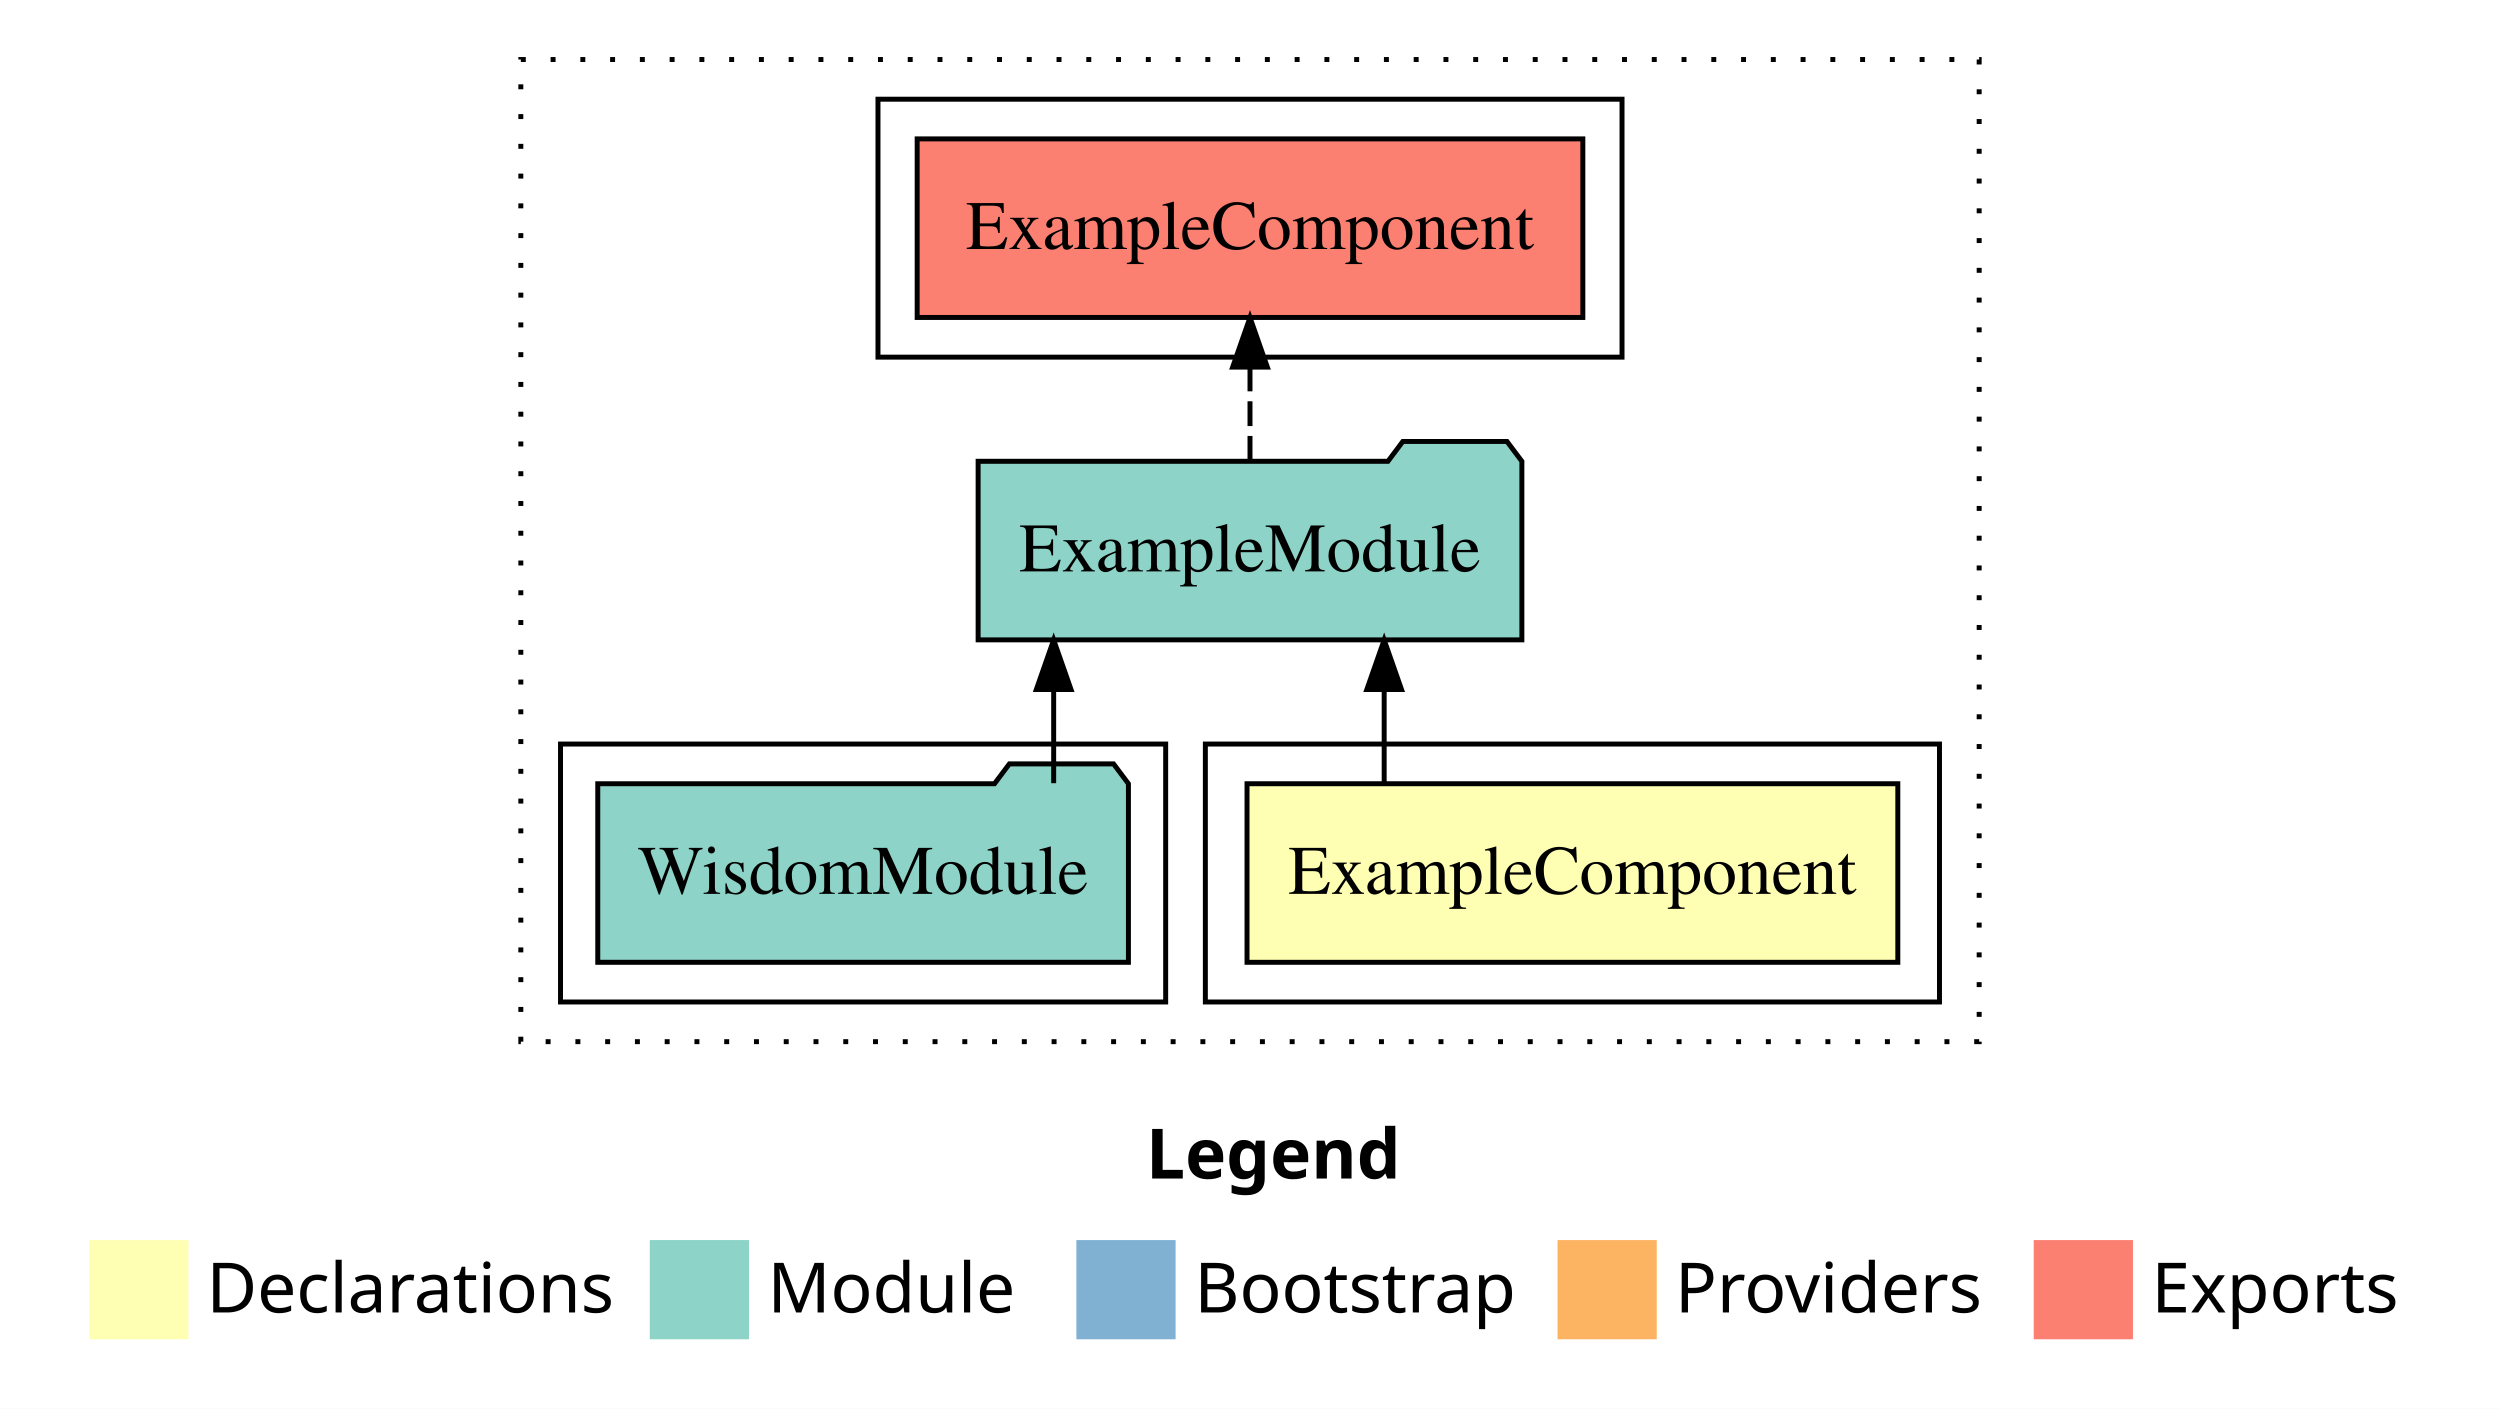
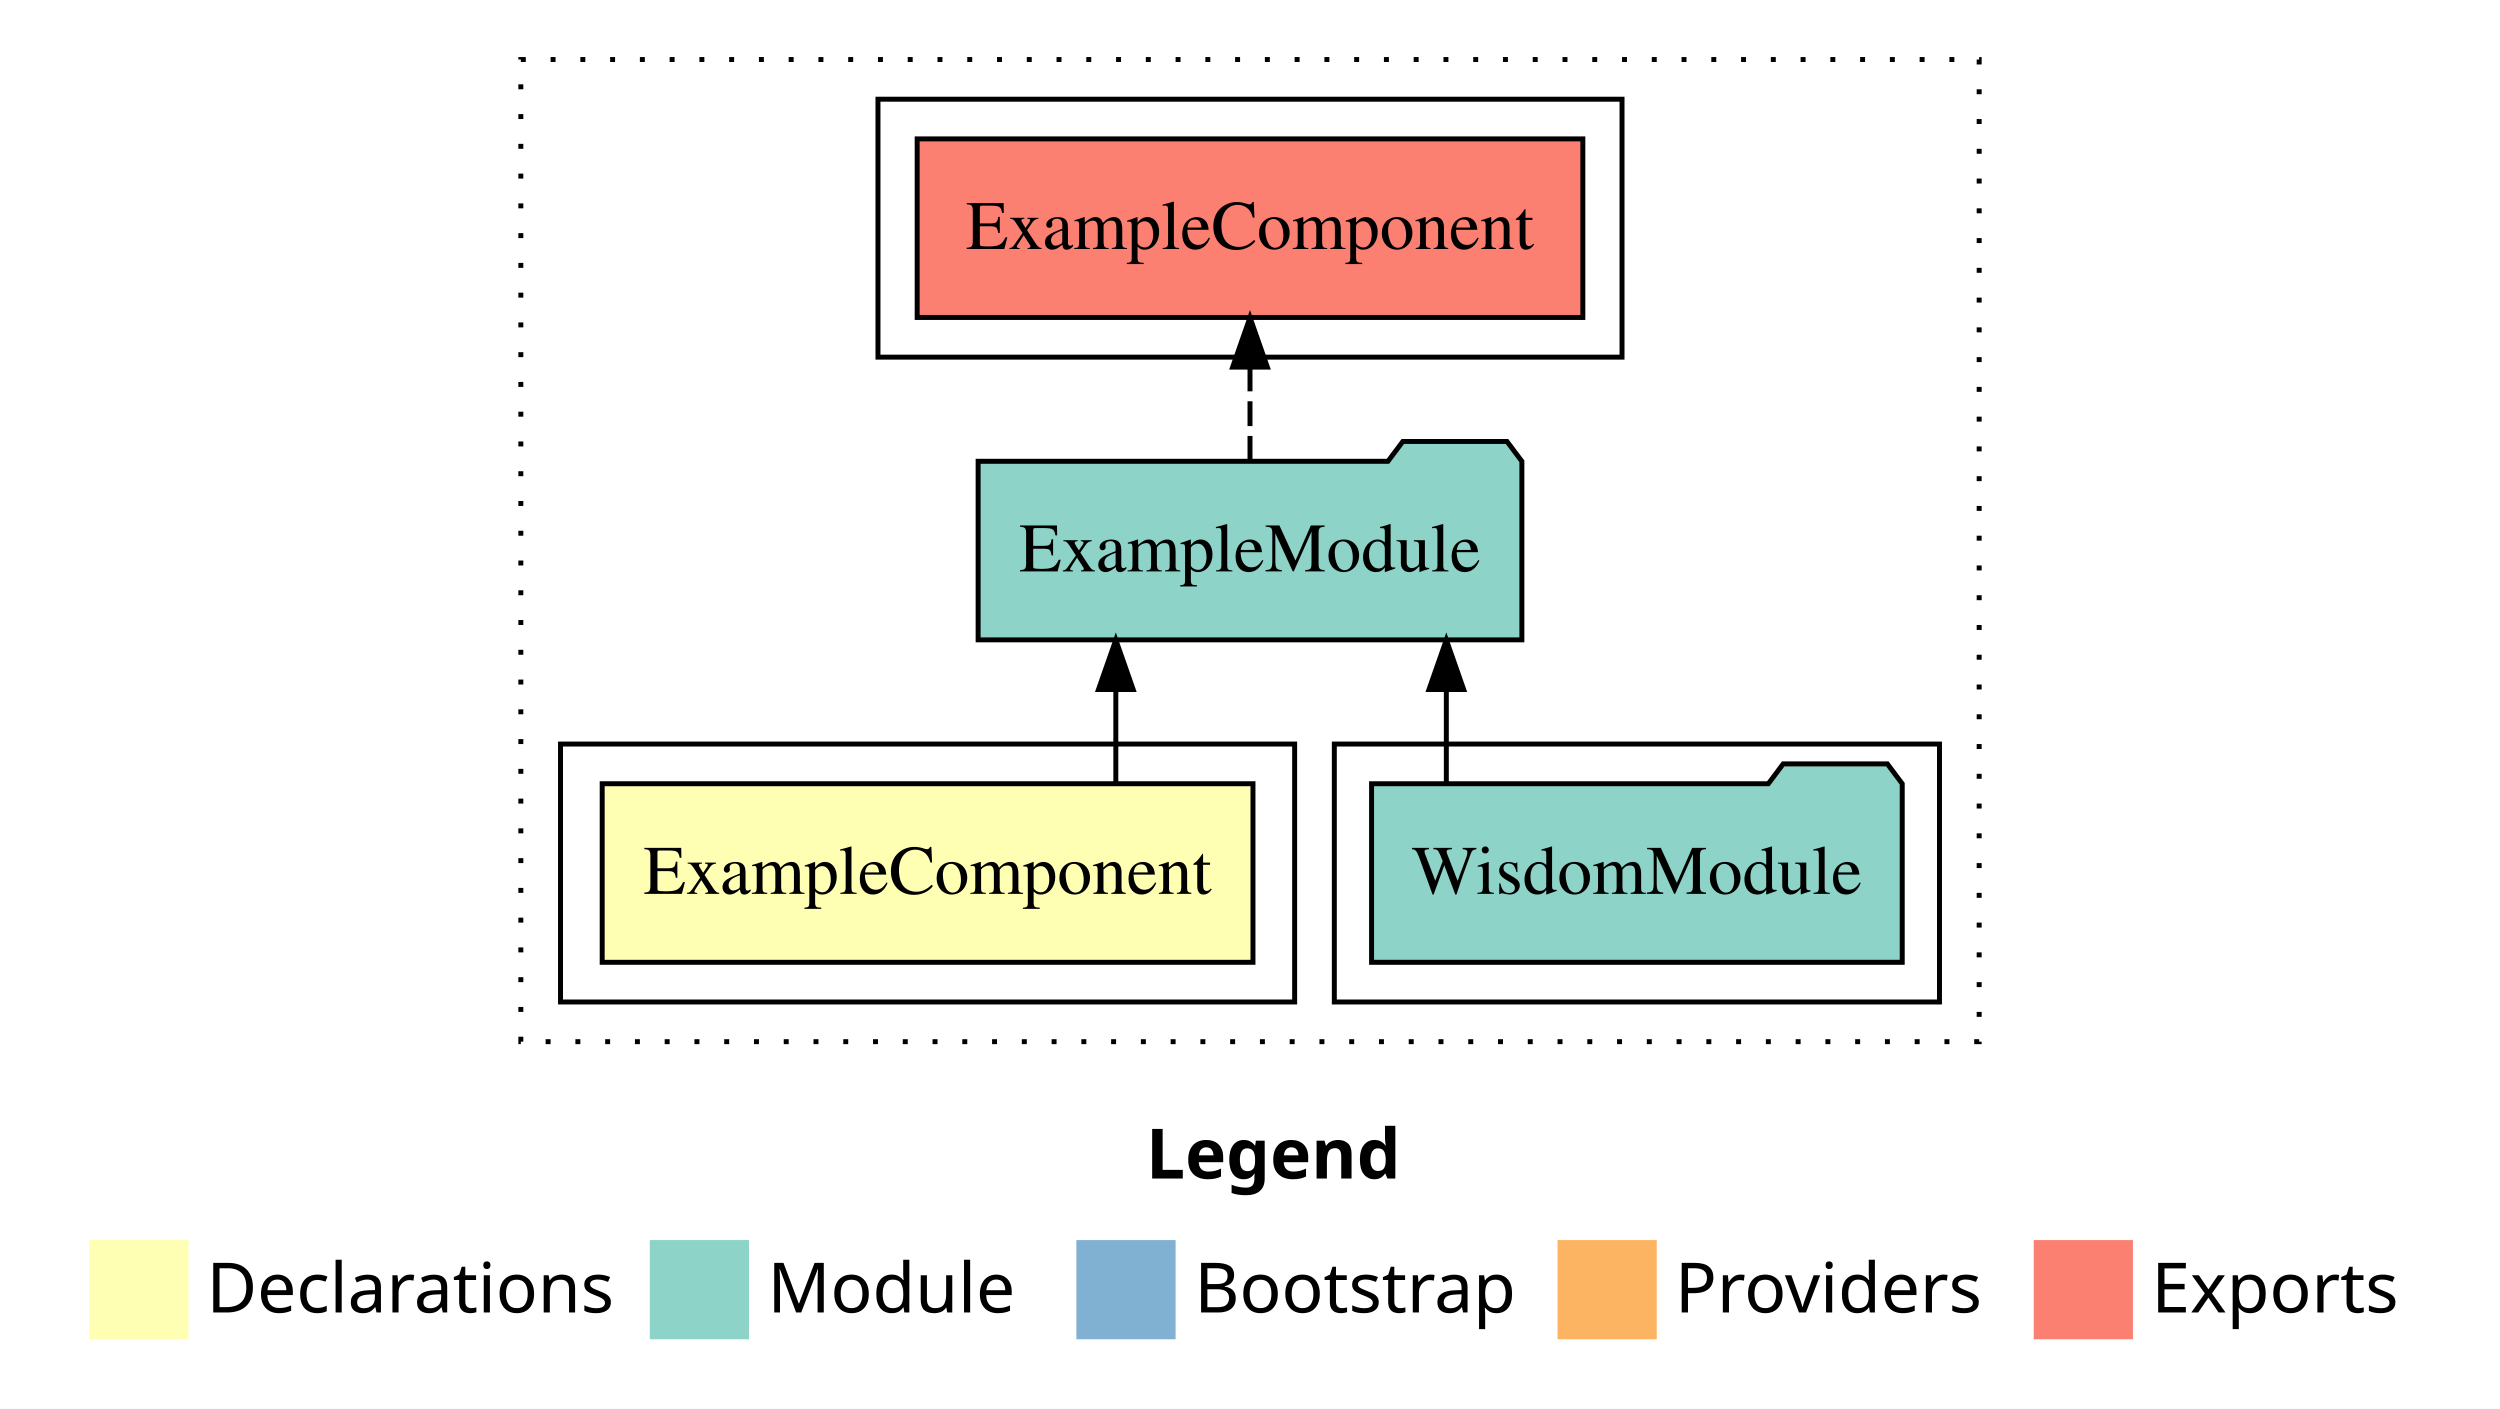
<svg xmlns="http://www.w3.org/2000/svg" width="504pt" height="284pt" viewBox="0.00 0.00 504.00 284.00">
  <g id="graph0" class="graph" transform="scale(1 1) rotate(0) translate(4 280)">
    <polygon fill="white" stroke="transparent" points="-4,4 -4,-280 500,-280 500,4 -4,4" />
    <text text-anchor="start" x="227.01" y="-42.4" font-family="Times-12" font-weight="bold" font-size="14.00">Legend</text>
    <polygon fill="#ffffb3" stroke="transparent" points="14,-10 14,-30 34,-30 34,-10 14,-10" />
    <text text-anchor="start" x="37.63" y="-15.4" font-family="Times-12" font-size="14.00">  Declarations</text>
    <polygon fill="#8dd3c7" stroke="transparent" points="127,-10 127,-30 147,-30 147,-10 127,-10" />
    <text text-anchor="start" x="150.73" y="-15.4" font-family="Times-12" font-size="14.00">  Module</text>
    <polygon fill="#80b1d3" stroke="transparent" points="213,-10 213,-30 233,-30 233,-10 213,-10" />
    <text text-anchor="start" x="236.78" y="-15.4" font-family="Times-12" font-size="14.00">  Bootstrap</text>
    <polygon fill="#fdb462" stroke="transparent" points="310,-10 310,-30 330,-30 330,-10 310,-10" />
    <text text-anchor="start" x="333.67" y="-15.4" font-family="Times-12" font-size="14.00">  Providers</text>
    <polygon fill="#fb8072" stroke="transparent" points="406,-10 406,-30 426,-30 426,-10 406,-10" />
    <text text-anchor="start" x="429.73" y="-15.4" font-family="Times-12" font-size="14.00">  Exports</text>
    <g id="clust1" class="cluster">
      <polygon fill="none" stroke="black" stroke-dasharray="1,5" points="101,-70 101,-268 395,-268 395,-70 101,-70" />
    </g>
-     <g id="clust2" class="cluster">
-       <polygon fill="none" stroke="black" points="239,-78 239,-130 387,-130 387,-78 239,-78" />
-     </g>
    <g id="clust5" class="cluster">
      <polygon fill="none" stroke="black" points="173,-208 173,-260 323,-260 323,-208 173,-208" />
    </g>
    <g id="clust4" class="cluster">
-       <polygon fill="none" stroke="black" points="109,-78 109,-130 231,-130 231,-78 109,-78" />
+       <polygon fill="none" stroke="black" points="265,-78 265,-130 387,-130 387,-78 265,-78" />
+     </g>
+     <g id="clust2" class="cluster">
+       <polygon fill="none" stroke="black" points="109,-78 109,-130 257,-130 257,-78 109,-78" />
    </g>
    <g id="node1" class="node">
-       <polygon fill="#ffffb3" stroke="black" points="378.6,-122 247.4,-122 247.4,-86 378.6,-86 378.6,-122" />
-       <text text-anchor="middle" x="313" y="-99.8" font-family="Times,serif" font-size="14.00">ExampleComponent</text>
+       <polygon fill="#ffffb3" stroke="black" points="248.6,-122 117.4,-122 117.4,-86 248.6,-86 248.6,-122" />
+       <text text-anchor="middle" x="183" y="-99.8" font-family="Times,serif" font-size="14.00">ExampleComponent</text>
    </g>
    <g id="node2" class="node">
      <polygon fill="#8dd3c7" stroke="black" points="302.81,-187 299.81,-191 278.81,-191 275.81,-187 193.19,-187 193.19,-151 302.81,-151 302.81,-187" />
      <text text-anchor="middle" x="248" y="-164.8" font-family="Times,serif" font-size="14.00">ExampleModule</text>
    </g>
    <g id="edge1" class="edge">
-       <path fill="none" stroke="black" d="M275.05,-122.11C275.05,-122.11 275.05,-140.99 275.05,-140.99" />
-       <polygon fill="black" stroke="black" points="271.55,-140.99 275.05,-150.99 278.55,-140.99 271.55,-140.99" />
+       <path fill="none" stroke="black" d="M220.95,-122.11C220.95,-122.11 220.95,-140.99 220.95,-140.99" />
+       <polygon fill="black" stroke="black" points="217.45,-140.99 220.95,-150.99 224.45,-140.99 217.45,-140.99" />
    </g>
    <g id="node4" class="node">
      <polygon fill="#fb8072" stroke="black" points="315.1,-252 180.9,-252 180.9,-216 315.1,-216 315.1,-252" />
      <text text-anchor="middle" x="248" y="-229.8" font-family="Times,serif" font-size="14.00">ExampleComponent </text>
    </g>
    <g id="edge3" class="edge">
      <path fill="none" stroke="black" stroke-dasharray="5,2" d="M248,-187.11C248,-187.11 248,-205.99 248,-205.99" />
      <polygon fill="black" stroke="black" points="244.5,-205.99 248,-215.99 251.5,-205.99 244.5,-205.99" />
    </g>
    <g id="node3" class="node">
-       <polygon fill="#8dd3c7" stroke="black" points="223.49,-122 220.49,-126 199.49,-126 196.49,-122 116.51,-122 116.51,-86 223.49,-86 223.49,-122" />
-       <text text-anchor="middle" x="170" y="-99.8" font-family="Times,serif" font-size="14.00">WisdomModule</text>
+       <polygon fill="#8dd3c7" stroke="black" points="379.49,-122 376.49,-126 355.49,-126 352.49,-122 272.51,-122 272.51,-86 379.49,-86 379.49,-122" />
+       <text text-anchor="middle" x="326" y="-99.8" font-family="Times,serif" font-size="14.00">WisdomModule</text>
    </g>
    <g id="edge2" class="edge">
-       <path fill="none" stroke="black" d="M208.42,-122.11C208.42,-122.11 208.42,-140.99 208.42,-140.99" />
-       <polygon fill="black" stroke="black" points="204.92,-140.99 208.42,-150.99 211.92,-140.99 204.92,-140.99" />
+       <path fill="none" stroke="black" d="M287.58,-122.11C287.58,-122.11 287.58,-140.99 287.58,-140.99" />
+       <polygon fill="black" stroke="black" points="284.08,-140.99 287.58,-150.99 291.08,-140.99 284.08,-140.99" />
    </g>
  </g>
</svg>
